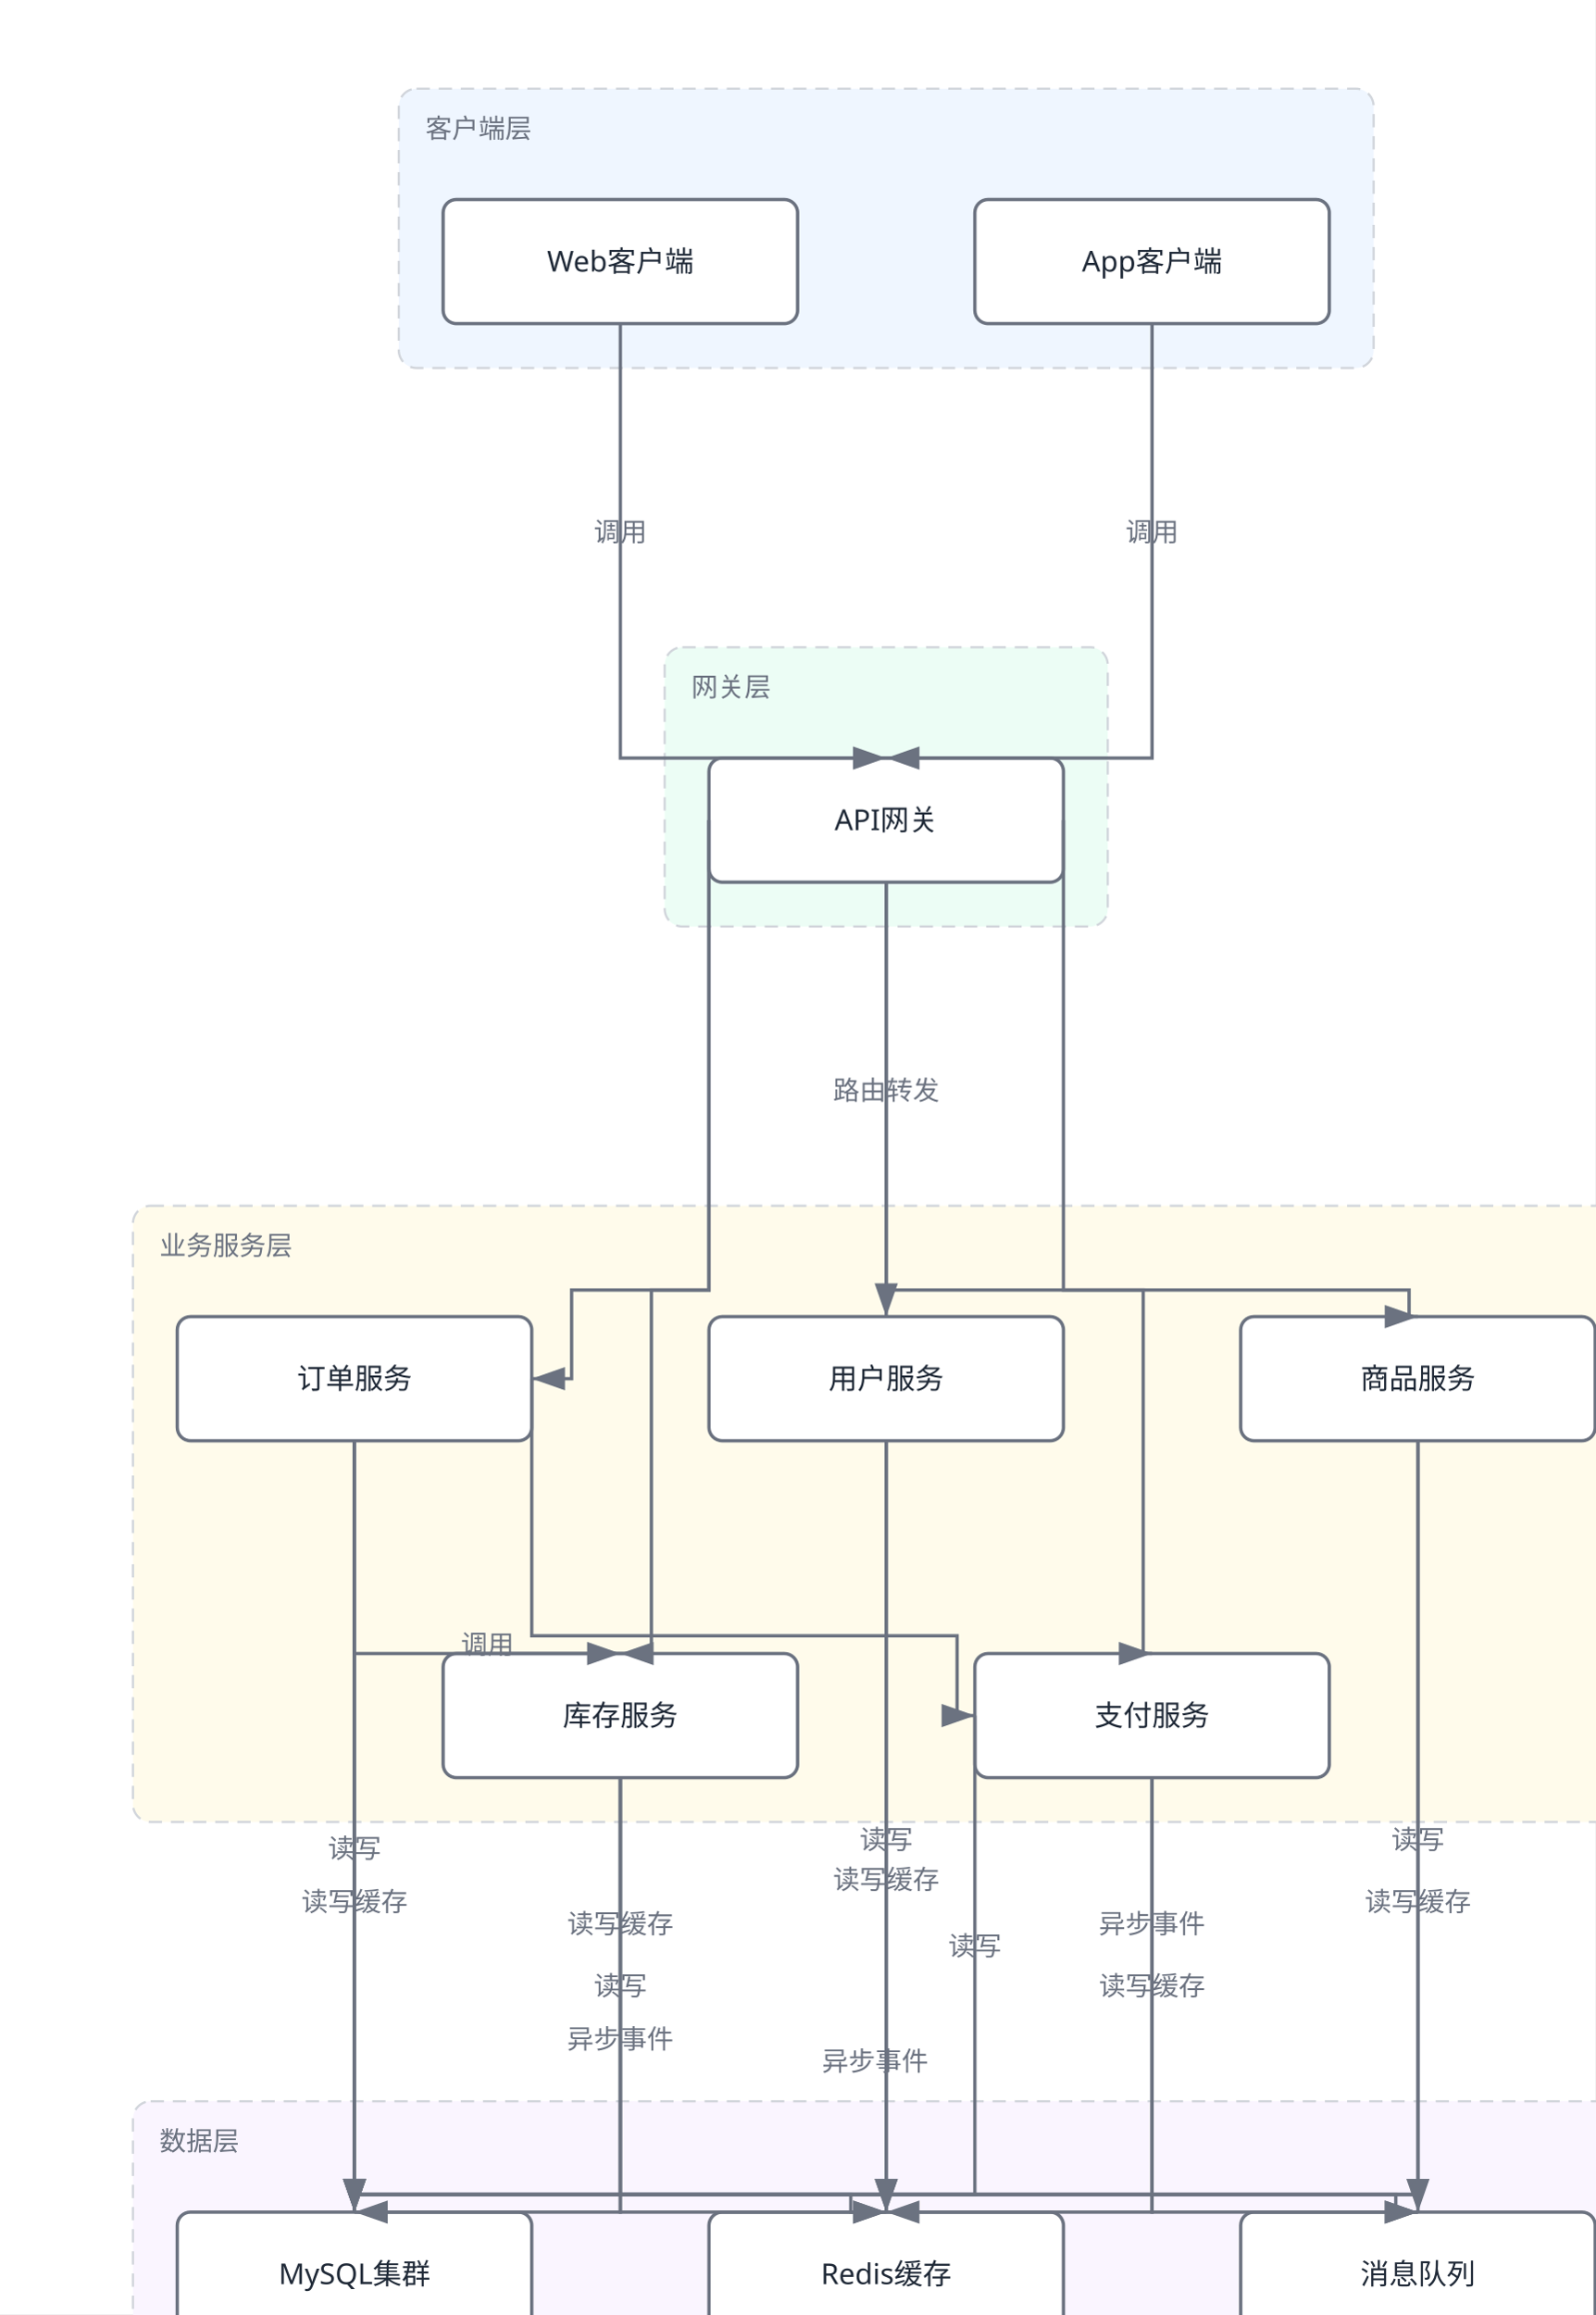
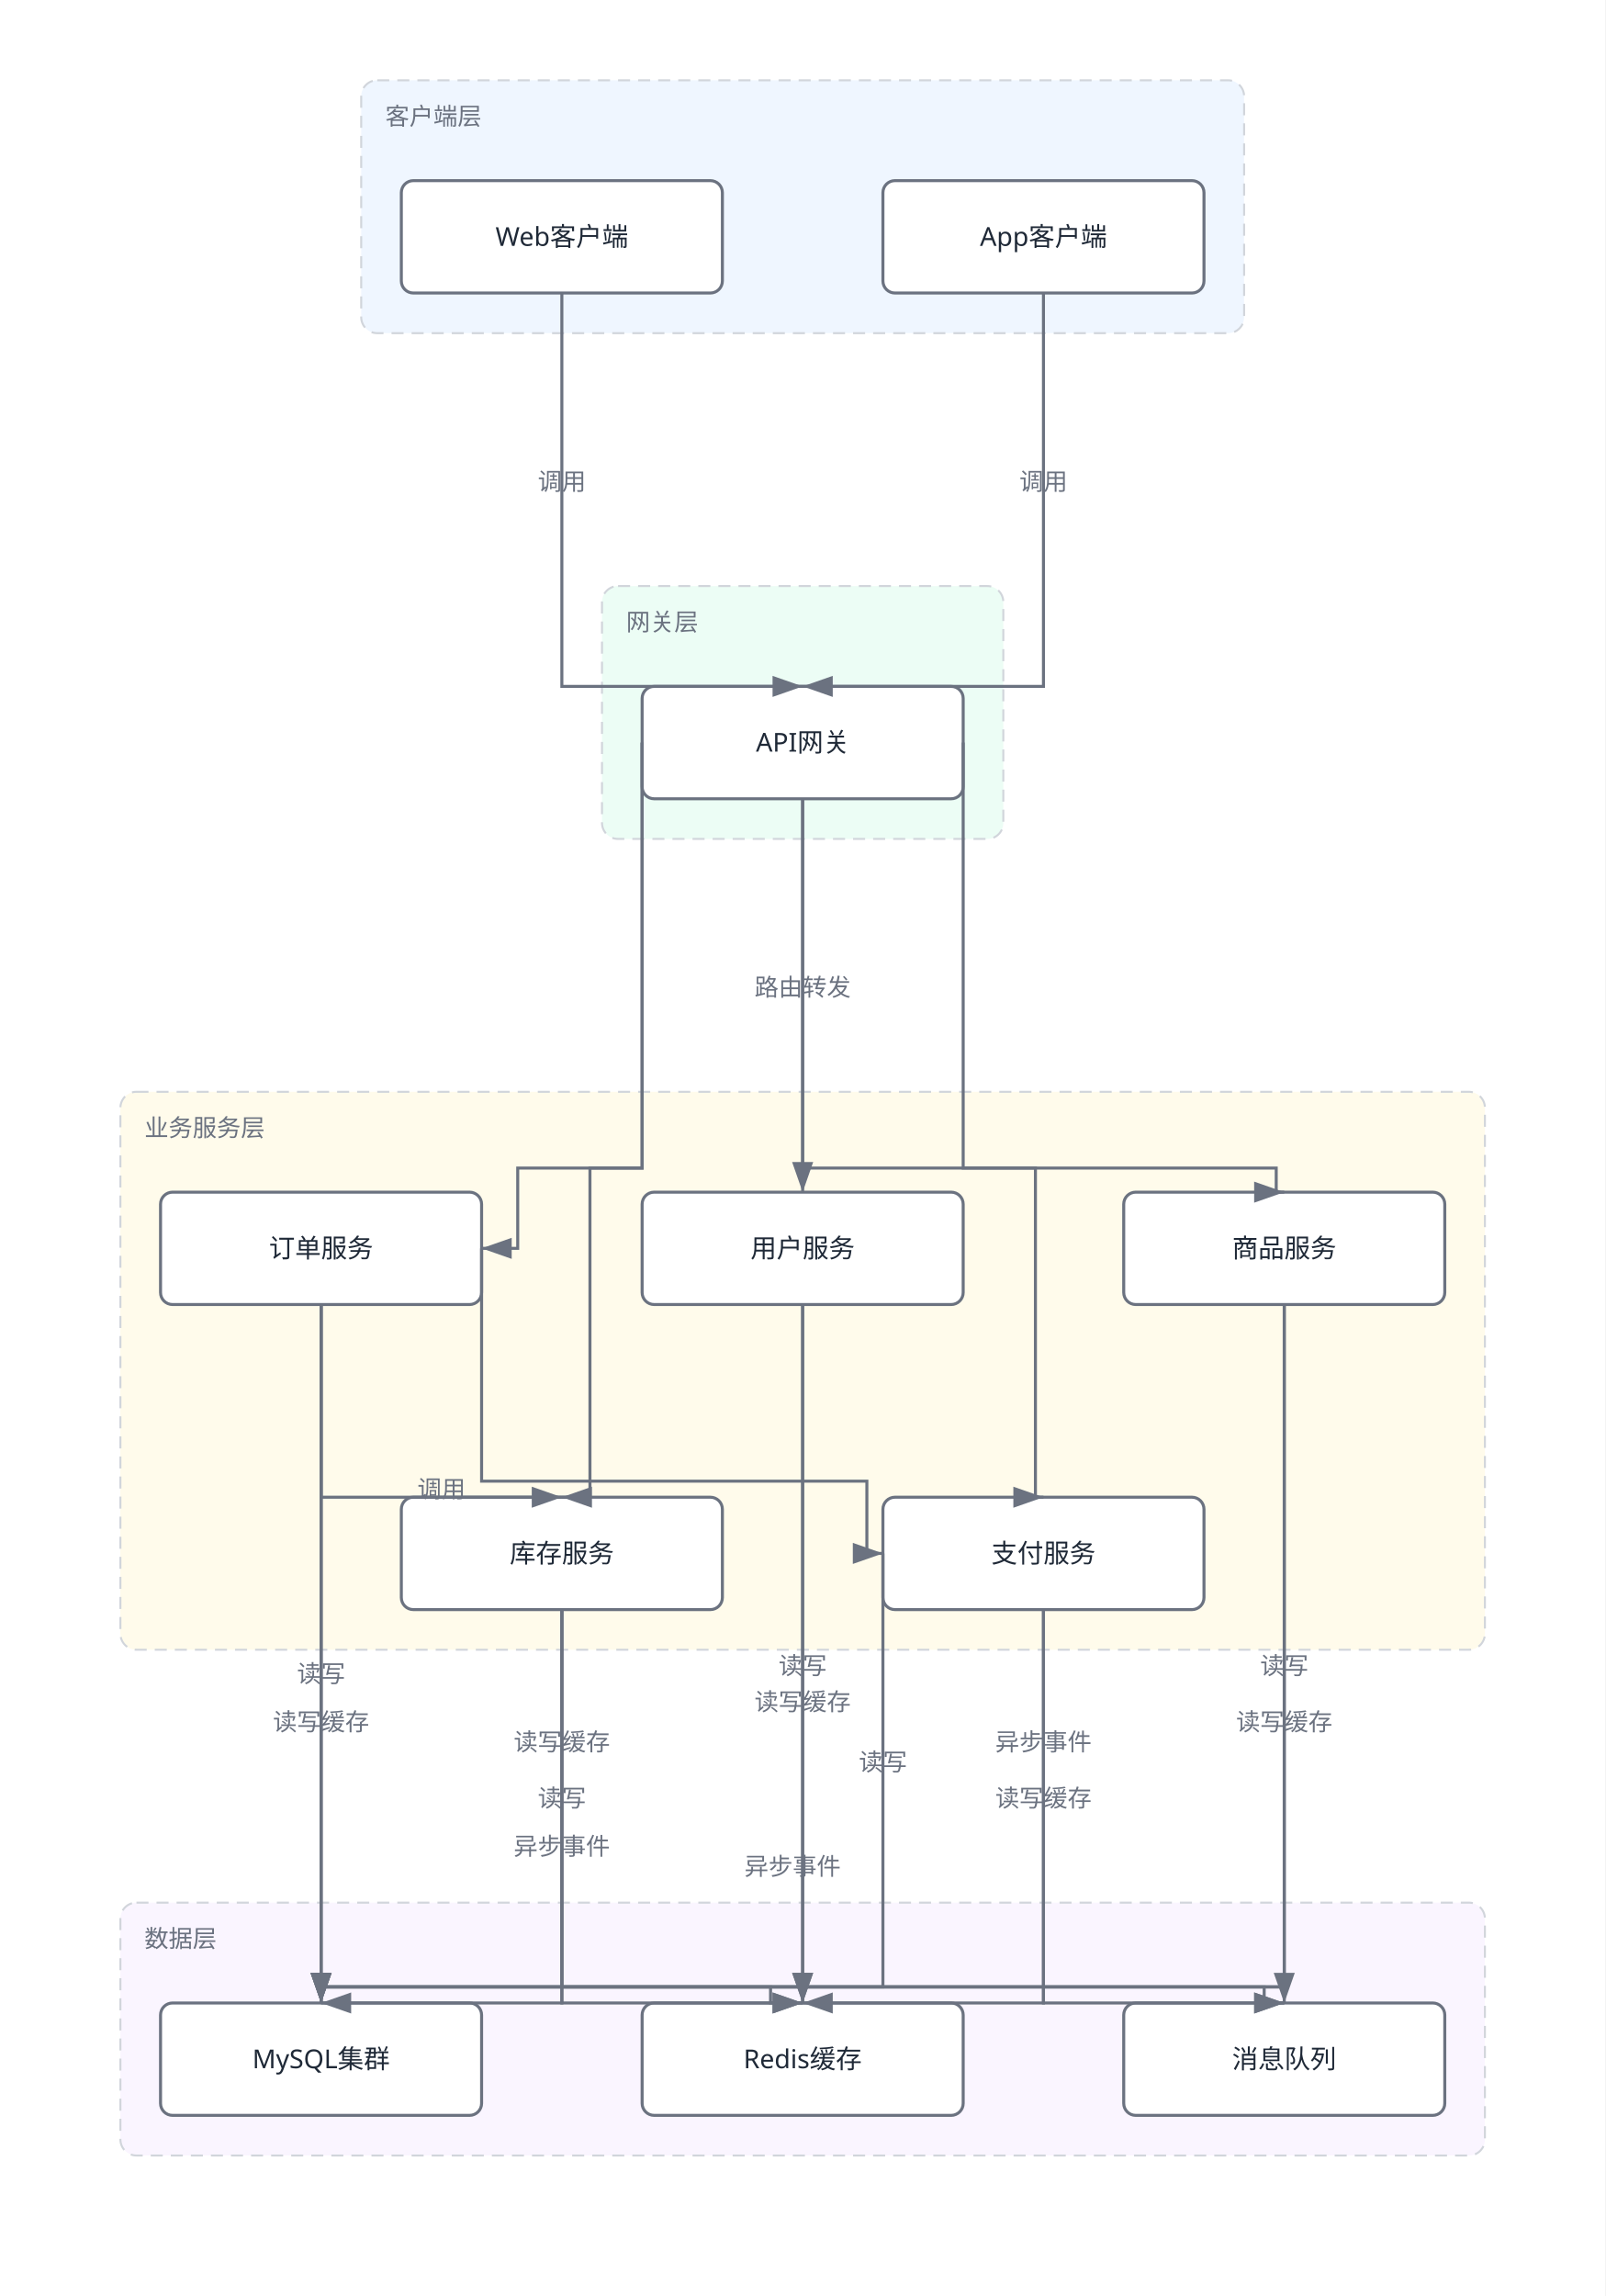
- <svg xmlns="http://www.w3.org/2000/svg" width="720" height="1044" viewBox="0 0 720 1044">
+ <svg xmlns="http://www.w3.org/2000/svg" width="800" height="1144" viewBox="0 0 800 1144">
  <defs>
    <marker id="arrowhead" markerWidth="10" markerHeight="7" refX="10" refY="3.5" orient="auto">
      <polygon points="0 0, 10 3.5, 0 7" fill="#6b7280" />
    </marker>
    <marker id="arrowhead-purple" markerWidth="10" markerHeight="7" refX="10" refY="3.5" orient="auto">
      <polygon points="0 0, 10 3.5, 0 7" fill="#7c3aed" />
    </marker>
  </defs>
  <style>.lgdl-anchors,.lgdl-edge-anchors{opacity:0;pointer-events:none;transition:opacity .12s ease}.lgdl-node:hover + .lgdl-anchors,.lgdl-class:hover + .lgdl-anchors,.lgdl-group:hover + .lgdl-anchors,.lgdl-lane:hover + .lgdl-anchors{opacity:1}.lgdl-edge:hover + .lgdl-edge-anchors,.lgdl-aggregate-edge:hover + .lgdl-edge-anchors{opacity:1}.lgdl-node.lgdl-hovered + .lgdl-anchors,.lgdl-class.lgdl-hovered + .lgdl-anchors,.lgdl-group.lgdl-hovered + .lgdl-anchors,.lgdl-lane.lgdl-hovered + .lgdl-anchors{opacity:1}.lgdl-edge.lgdl-hovered + .lgdl-edge-anchors,.lgdl-aggregate-edge.lgdl-hovered + .lgdl-edge-anchors{opacity:1}.lgdl-hovered{filter:drop-shadow(0 0 3px rgba(79,70,229,.65))}</style>
-   <rect x="0" y="0" width="720" height="1044" fill="#ffffff" />
+   <rect x="0" y="0" width="800" height="1144" fill="#ffffff" />
  <g class="lgdl-group" data-lgdl-loc="groups[0]">
    <rect x="180" y="40" width="440" height="126" rx="8" fill="#eff6ff" stroke="#d1d5db" stroke-dasharray="6 4" />
    <text x="192" y="58" font-family="'Segoe UI', 'PingFang SC', 'Microsoft YaHei', sans-serif" font-size="12" fill="#6b7280" text-anchor="start" dominant-baseline="middle">客户端层</text>
  </g>
  <g class="lgdl-anchors">
    <circle cx="620.0" cy="103.0" r="3" fill="#64748b" />
    <circle cx="619.1" cy="161.7" r="3" fill="#64748b" />
    <circle cx="509.1" cy="166.0" r="3" fill="#64748b" />
    <circle cx="463.0" cy="166.0" r="3" fill="#64748b" />
    <circle cx="436.4" cy="166.0" r="3" fill="#64748b" />
    <circle cx="416.9" cy="166.0" r="3" fill="#64748b" />
    <circle cx="400.0" cy="166.0" r="3" fill="#64748b" />
    <circle cx="383.1" cy="166.0" r="3" fill="#64748b" />
    <circle cx="363.6" cy="166.0" r="3" fill="#64748b" />
    <circle cx="337.0" cy="166.0" r="3" fill="#64748b" />
    <circle cx="290.9" cy="166.0" r="3" fill="#64748b" />
    <circle cx="180.9" cy="161.7" r="3" fill="#64748b" />
    <circle cx="180.0" cy="103.0" r="3" fill="#64748b" />
    <circle cx="180.9" cy="44.3" r="3" fill="#64748b" />
    <circle cx="290.9" cy="40.0" r="3" fill="#64748b" />
    <circle cx="337.0" cy="40.0" r="3" fill="#64748b" />
    <circle cx="363.6" cy="40.0" r="3" fill="#64748b" />
    <circle cx="383.1" cy="40.0" r="3" fill="#64748b" />
    <circle cx="400.0" cy="40.0" r="3" fill="#64748b" />
    <circle cx="416.9" cy="40.0" r="3" fill="#64748b" />
    <circle cx="436.4" cy="40.0" r="3" fill="#64748b" />
    <circle cx="463.0" cy="40.0" r="3" fill="#64748b" />
    <circle cx="509.1" cy="40.0" r="3" fill="#64748b" />
    <circle cx="619.1" cy="44.3" r="3" fill="#64748b" />
  </g>
  <g class="lgdl-group" data-lgdl-loc="groups[1]">
    <rect x="300" y="292" width="200" height="126" rx="8" fill="#ecfdf5" stroke="#d1d5db" stroke-dasharray="6 4" />
    <text x="312" y="310" font-family="'Segoe UI', 'PingFang SC', 'Microsoft YaHei', sans-serif" font-size="12" fill="#6b7280" text-anchor="start" dominant-baseline="middle">网关层</text>
  </g>
  <g class="lgdl-anchors">
    <circle cx="500.0" cy="355.0" r="3" fill="#64748b" />
    <circle cx="500.0" cy="381.8" r="3" fill="#64748b" />
    <circle cx="499.6" cy="412.5" r="3" fill="#64748b" />
    <circle cx="463.0" cy="418.0" r="3" fill="#64748b" />
    <circle cx="436.4" cy="418.0" r="3" fill="#64748b" />
    <circle cx="416.9" cy="418.0" r="3" fill="#64748b" />
    <circle cx="400.0" cy="418.0" r="3" fill="#64748b" />
    <circle cx="383.1" cy="418.0" r="3" fill="#64748b" />
    <circle cx="363.6" cy="418.0" r="3" fill="#64748b" />
    <circle cx="337.0" cy="418.0" r="3" fill="#64748b" />
    <circle cx="300.4" cy="412.5" r="3" fill="#64748b" />
    <circle cx="300.0" cy="381.8" r="3" fill="#64748b" />
    <circle cx="300.0" cy="355.0" r="3" fill="#64748b" />
    <circle cx="300.0" cy="328.2" r="3" fill="#64748b" />
    <circle cx="300.4" cy="297.5" r="3" fill="#64748b" />
    <circle cx="337.0" cy="292.0" r="3" fill="#64748b" />
    <circle cx="363.6" cy="292.0" r="3" fill="#64748b" />
    <circle cx="383.1" cy="292.0" r="3" fill="#64748b" />
    <circle cx="400.0" cy="292.0" r="3" fill="#64748b" />
    <circle cx="416.9" cy="292.0" r="3" fill="#64748b" />
    <circle cx="436.4" cy="292.0" r="3" fill="#64748b" />
    <circle cx="463.0" cy="292.0" r="3" fill="#64748b" />
    <circle cx="499.6" cy="297.5" r="3" fill="#64748b" />
    <circle cx="500.0" cy="328.2" r="3" fill="#64748b" />
  </g>
  <g class="lgdl-group" data-lgdl-loc="groups[2]">
    <rect x="60" y="544" width="680" height="278" rx="8" fill="#fffbeb" stroke="#d1d5db" stroke-dasharray="6 4" />
    <text x="72" y="562" font-family="'Segoe UI', 'PingFang SC', 'Microsoft YaHei', sans-serif" font-size="12" fill="#6b7280" text-anchor="start" dominant-baseline="middle">业务服务层</text>
  </g>
  <g class="lgdl-anchors">
    <circle cx="740.0" cy="683.0" r="3" fill="#64748b" />
    <circle cx="740.0" cy="774.1" r="3" fill="#64748b" />
    <circle cx="640.8" cy="822.0" r="3" fill="#64748b" />
    <circle cx="539.0" cy="822.0" r="3" fill="#64748b" />
    <circle cx="480.3" cy="822.0" r="3" fill="#64748b" />
    <circle cx="437.2" cy="822.0" r="3" fill="#64748b" />
    <circle cx="400.0" cy="822.0" r="3" fill="#64748b" />
    <circle cx="362.8" cy="822.0" r="3" fill="#64748b" />
    <circle cx="319.7" cy="822.0" r="3" fill="#64748b" />
    <circle cx="261.0" cy="822.0" r="3" fill="#64748b" />
    <circle cx="159.2" cy="822.0" r="3" fill="#64748b" />
    <circle cx="60.0" cy="774.1" r="3" fill="#64748b" />
    <circle cx="60.0" cy="683.0" r="3" fill="#64748b" />
    <circle cx="60.0" cy="591.9" r="3" fill="#64748b" />
    <circle cx="159.2" cy="544.0" r="3" fill="#64748b" />
    <circle cx="261.0" cy="544.0" r="3" fill="#64748b" />
    <circle cx="319.7" cy="544.0" r="3" fill="#64748b" />
    <circle cx="362.8" cy="544.0" r="3" fill="#64748b" />
    <circle cx="400.0" cy="544.0" r="3" fill="#64748b" />
    <circle cx="437.2" cy="544.0" r="3" fill="#64748b" />
    <circle cx="480.3" cy="544.0" r="3" fill="#64748b" />
    <circle cx="539.0" cy="544.0" r="3" fill="#64748b" />
    <circle cx="640.8" cy="544.0" r="3" fill="#64748b" />
    <circle cx="740.0" cy="591.9" r="3" fill="#64748b" />
  </g>
  <g class="lgdl-group" data-lgdl-loc="groups[3]">
    <rect x="60" y="948" width="680" height="126" rx="8" fill="#faf5ff" stroke="#d1d5db" stroke-dasharray="6 4" />
    <text x="72" y="966" font-family="'Segoe UI', 'PingFang SC', 'Microsoft YaHei', sans-serif" font-size="12" fill="#6b7280" text-anchor="start" dominant-baseline="middle">数据层</text>
  </g>
  <g class="lgdl-anchors">
    <circle cx="740.0" cy="1011.0" r="3" fill="#64748b" />
    <circle cx="635.1" cy="1074.0" r="3" fill="#64748b" />
    <circle cx="509.1" cy="1074.0" r="3" fill="#64748b" />
    <circle cx="463.0" cy="1074.0" r="3" fill="#64748b" />
    <circle cx="436.4" cy="1074.0" r="3" fill="#64748b" />
    <circle cx="416.9" cy="1074.0" r="3" fill="#64748b" />
    <circle cx="400.0" cy="1074.0" r="3" fill="#64748b" />
    <circle cx="383.1" cy="1074.0" r="3" fill="#64748b" />
    <circle cx="363.6" cy="1074.0" r="3" fill="#64748b" />
    <circle cx="337.0" cy="1074.0" r="3" fill="#64748b" />
    <circle cx="290.9" cy="1074.0" r="3" fill="#64748b" />
    <circle cx="164.9" cy="1074.0" r="3" fill="#64748b" />
    <circle cx="60.0" cy="1011.0" r="3" fill="#64748b" />
    <circle cx="164.9" cy="948.0" r="3" fill="#64748b" />
    <circle cx="290.9" cy="948.0" r="3" fill="#64748b" />
    <circle cx="337.0" cy="948.0" r="3" fill="#64748b" />
    <circle cx="363.6" cy="948.0" r="3" fill="#64748b" />
    <circle cx="383.1" cy="948.0" r="3" fill="#64748b" />
    <circle cx="400.0" cy="948.0" r="3" fill="#64748b" />
    <circle cx="416.9" cy="948.0" r="3" fill="#64748b" />
    <circle cx="436.4" cy="948.0" r="3" fill="#64748b" />
    <circle cx="463.0" cy="948.0" r="3" fill="#64748b" />
    <circle cx="509.1" cy="948.0" r="3" fill="#64748b" />
    <circle cx="635.1" cy="948.0" r="3" fill="#64748b" />
  </g>
  <g class="lgdl-node" data-lgdl-loc="nodes[0]">
    <rect x="200" y="90" width="160" height="56" rx="6" ry="6" fill="#ffffff" stroke="#6b7280" stroke-width="1.5" />
    <text x="280" y="118" font-family="'Segoe UI', 'PingFang SC', 'Microsoft YaHei', sans-serif" font-size="13" fill="#1f2937" text-anchor="middle" dominant-baseline="middle">Web客户端</text>
  </g>
  <g class="lgdl-anchors">
    <circle cx="360.0" cy="118.0" r="3" fill="#6b7280" />
    <circle cx="360.0" cy="139.4" r="3" fill="#6b7280" />
    <circle cx="328.5" cy="146.0" r="3" fill="#6b7280" />
    <circle cx="308.0" cy="146.0" r="3" fill="#6b7280" />
    <circle cx="296.2" cy="146.0" r="3" fill="#6b7280" />
    <circle cx="287.5" cy="146.0" r="3" fill="#6b7280" />
    <circle cx="280.0" cy="146.0" r="3" fill="#6b7280" />
    <circle cx="272.5" cy="146.0" r="3" fill="#6b7280" />
    <circle cx="263.8" cy="146.0" r="3" fill="#6b7280" />
    <circle cx="252.0" cy="146.0" r="3" fill="#6b7280" />
    <circle cx="231.5" cy="146.0" r="3" fill="#6b7280" />
    <circle cx="200.0" cy="139.4" r="3" fill="#6b7280" />
    <circle cx="200.0" cy="118.0" r="3" fill="#6b7280" />
    <circle cx="200.0" cy="96.6" r="3" fill="#6b7280" />
    <circle cx="231.5" cy="90.0" r="3" fill="#6b7280" />
    <circle cx="252.0" cy="90.0" r="3" fill="#6b7280" />
    <circle cx="263.8" cy="90.0" r="3" fill="#6b7280" />
    <circle cx="272.5" cy="90.0" r="3" fill="#6b7280" />
    <circle cx="280.0" cy="90.0" r="3" fill="#6b7280" />
    <circle cx="287.5" cy="90.0" r="3" fill="#6b7280" />
    <circle cx="296.2" cy="90.0" r="3" fill="#6b7280" />
    <circle cx="308.0" cy="90.0" r="3" fill="#6b7280" />
    <circle cx="328.5" cy="90.0" r="3" fill="#6b7280" />
    <circle cx="360.0" cy="96.6" r="3" fill="#6b7280" />
  </g>
  <g class="lgdl-node" data-lgdl-loc="nodes[1]">
    <rect x="440" y="90" width="160" height="56" rx="6" ry="6" fill="#ffffff" stroke="#6b7280" stroke-width="1.5" />
    <text x="520" y="118" font-family="'Segoe UI', 'PingFang SC', 'Microsoft YaHei', sans-serif" font-size="13" fill="#1f2937" text-anchor="middle" dominant-baseline="middle">App客户端</text>
  </g>
  <g class="lgdl-anchors">
    <circle cx="600.0" cy="118.0" r="3" fill="#6b7280" />
    <circle cx="600.0" cy="139.4" r="3" fill="#6b7280" />
    <circle cx="568.5" cy="146.0" r="3" fill="#6b7280" />
    <circle cx="548.0" cy="146.0" r="3" fill="#6b7280" />
    <circle cx="536.2" cy="146.0" r="3" fill="#6b7280" />
    <circle cx="527.5" cy="146.0" r="3" fill="#6b7280" />
    <circle cx="520.0" cy="146.0" r="3" fill="#6b7280" />
    <circle cx="512.5" cy="146.0" r="3" fill="#6b7280" />
    <circle cx="503.8" cy="146.0" r="3" fill="#6b7280" />
    <circle cx="492.0" cy="146.0" r="3" fill="#6b7280" />
    <circle cx="471.5" cy="146.0" r="3" fill="#6b7280" />
    <circle cx="440.0" cy="139.4" r="3" fill="#6b7280" />
    <circle cx="440.0" cy="118.0" r="3" fill="#6b7280" />
    <circle cx="440.0" cy="96.6" r="3" fill="#6b7280" />
    <circle cx="471.5" cy="90.0" r="3" fill="#6b7280" />
    <circle cx="492.0" cy="90.0" r="3" fill="#6b7280" />
    <circle cx="503.8" cy="90.0" r="3" fill="#6b7280" />
    <circle cx="512.5" cy="90.0" r="3" fill="#6b7280" />
    <circle cx="520.0" cy="90.0" r="3" fill="#6b7280" />
    <circle cx="527.5" cy="90.0" r="3" fill="#6b7280" />
    <circle cx="536.2" cy="90.0" r="3" fill="#6b7280" />
    <circle cx="548.0" cy="90.0" r="3" fill="#6b7280" />
    <circle cx="568.5" cy="90.0" r="3" fill="#6b7280" />
    <circle cx="600.0" cy="96.6" r="3" fill="#6b7280" />
  </g>
  <g class="lgdl-node" data-lgdl-loc="nodes[2]">
    <rect x="320" y="342" width="160" height="56" rx="6" ry="6" fill="#ffffff" stroke="#6b7280" stroke-width="1.5" />
    <text x="400" y="370" font-family="'Segoe UI', 'PingFang SC', 'Microsoft YaHei', sans-serif" font-size="13" fill="#1f2937" text-anchor="middle" dominant-baseline="middle">API网关</text>
  </g>
  <g class="lgdl-anchors">
    <circle cx="480.0" cy="370.0" r="3" fill="#6b7280" />
    <circle cx="480.0" cy="391.4" r="3" fill="#6b7280" />
    <circle cx="448.5" cy="398.0" r="3" fill="#6b7280" />
    <circle cx="428.0" cy="398.0" r="3" fill="#6b7280" />
    <circle cx="416.2" cy="398.0" r="3" fill="#6b7280" />
    <circle cx="407.5" cy="398.0" r="3" fill="#6b7280" />
    <circle cx="400.0" cy="398.0" r="3" fill="#6b7280" />
    <circle cx="392.5" cy="398.0" r="3" fill="#6b7280" />
    <circle cx="383.8" cy="398.0" r="3" fill="#6b7280" />
    <circle cx="372.0" cy="398.0" r="3" fill="#6b7280" />
    <circle cx="351.5" cy="398.0" r="3" fill="#6b7280" />
    <circle cx="320.0" cy="391.4" r="3" fill="#6b7280" />
    <circle cx="320.0" cy="370.0" r="3" fill="#6b7280" />
    <circle cx="320.0" cy="348.6" r="3" fill="#6b7280" />
    <circle cx="351.5" cy="342.0" r="3" fill="#6b7280" />
    <circle cx="372.0" cy="342.0" r="3" fill="#6b7280" />
    <circle cx="383.8" cy="342.0" r="3" fill="#6b7280" />
    <circle cx="392.5" cy="342.0" r="3" fill="#6b7280" />
    <circle cx="400.0" cy="342.0" r="3" fill="#6b7280" />
    <circle cx="407.5" cy="342.0" r="3" fill="#6b7280" />
    <circle cx="416.2" cy="342.0" r="3" fill="#6b7280" />
    <circle cx="428.0" cy="342.0" r="3" fill="#6b7280" />
    <circle cx="448.5" cy="342.0" r="3" fill="#6b7280" />
    <circle cx="480.0" cy="348.6" r="3" fill="#6b7280" />
  </g>
  <g class="lgdl-node" data-lgdl-loc="nodes[3]">
    <rect x="320" y="594" width="160" height="56" rx="6" ry="6" fill="#ffffff" stroke="#6b7280" stroke-width="1.5" />
    <text x="400" y="622" font-family="'Segoe UI', 'PingFang SC', 'Microsoft YaHei', sans-serif" font-size="13" fill="#1f2937" text-anchor="middle" dominant-baseline="middle">用户服务</text>
  </g>
  <g class="lgdl-anchors">
    <circle cx="480.0" cy="622.0" r="3" fill="#6b7280" />
    <circle cx="480.0" cy="643.4" r="3" fill="#6b7280" />
    <circle cx="448.5" cy="650.0" r="3" fill="#6b7280" />
    <circle cx="428.0" cy="650.0" r="3" fill="#6b7280" />
    <circle cx="416.2" cy="650.0" r="3" fill="#6b7280" />
    <circle cx="407.5" cy="650.0" r="3" fill="#6b7280" />
    <circle cx="400.0" cy="650.0" r="3" fill="#6b7280" />
    <circle cx="392.5" cy="650.0" r="3" fill="#6b7280" />
    <circle cx="383.8" cy="650.0" r="3" fill="#6b7280" />
    <circle cx="372.0" cy="650.0" r="3" fill="#6b7280" />
    <circle cx="351.5" cy="650.0" r="3" fill="#6b7280" />
    <circle cx="320.0" cy="643.4" r="3" fill="#6b7280" />
    <circle cx="320.0" cy="622.0" r="3" fill="#6b7280" />
    <circle cx="320.0" cy="600.6" r="3" fill="#6b7280" />
    <circle cx="351.5" cy="594.0" r="3" fill="#6b7280" />
    <circle cx="372.0" cy="594.0" r="3" fill="#6b7280" />
    <circle cx="383.8" cy="594.0" r="3" fill="#6b7280" />
    <circle cx="392.5" cy="594.0" r="3" fill="#6b7280" />
    <circle cx="400.0" cy="594.0" r="3" fill="#6b7280" />
    <circle cx="407.5" cy="594.0" r="3" fill="#6b7280" />
    <circle cx="416.2" cy="594.0" r="3" fill="#6b7280" />
    <circle cx="428.0" cy="594.0" r="3" fill="#6b7280" />
    <circle cx="448.5" cy="594.0" r="3" fill="#6b7280" />
    <circle cx="480.0" cy="600.6" r="3" fill="#6b7280" />
  </g>
  <g class="lgdl-node" data-lgdl-loc="nodes[4]">
    <rect x="560" y="594" width="160" height="56" rx="6" ry="6" fill="#ffffff" stroke="#6b7280" stroke-width="1.5" />
    <text x="640" y="622" font-family="'Segoe UI', 'PingFang SC', 'Microsoft YaHei', sans-serif" font-size="13" fill="#1f2937" text-anchor="middle" dominant-baseline="middle">商品服务</text>
  </g>
  <g class="lgdl-anchors">
    <circle cx="720.0" cy="622.0" r="3" fill="#6b7280" />
    <circle cx="720.0" cy="643.4" r="3" fill="#6b7280" />
    <circle cx="688.5" cy="650.0" r="3" fill="#6b7280" />
    <circle cx="668.0" cy="650.0" r="3" fill="#6b7280" />
    <circle cx="656.2" cy="650.0" r="3" fill="#6b7280" />
    <circle cx="647.5" cy="650.0" r="3" fill="#6b7280" />
    <circle cx="640.0" cy="650.0" r="3" fill="#6b7280" />
    <circle cx="632.5" cy="650.0" r="3" fill="#6b7280" />
    <circle cx="623.8" cy="650.0" r="3" fill="#6b7280" />
    <circle cx="612.0" cy="650.0" r="3" fill="#6b7280" />
    <circle cx="591.5" cy="650.0" r="3" fill="#6b7280" />
    <circle cx="560.0" cy="643.4" r="3" fill="#6b7280" />
    <circle cx="560.0" cy="622.0" r="3" fill="#6b7280" />
    <circle cx="560.0" cy="600.6" r="3" fill="#6b7280" />
    <circle cx="591.5" cy="594.0" r="3" fill="#6b7280" />
    <circle cx="612.0" cy="594.0" r="3" fill="#6b7280" />
    <circle cx="623.8" cy="594.0" r="3" fill="#6b7280" />
    <circle cx="632.5" cy="594.0" r="3" fill="#6b7280" />
    <circle cx="640.0" cy="594.0" r="3" fill="#6b7280" />
    <circle cx="647.5" cy="594.0" r="3" fill="#6b7280" />
    <circle cx="656.2" cy="594.0" r="3" fill="#6b7280" />
    <circle cx="668.0" cy="594.0" r="3" fill="#6b7280" />
    <circle cx="688.5" cy="594.0" r="3" fill="#6b7280" />
    <circle cx="720.0" cy="600.6" r="3" fill="#6b7280" />
  </g>
  <g class="lgdl-node" data-lgdl-loc="nodes[5]">
    <rect x="80" y="594" width="160" height="56" rx="6" ry="6" fill="#ffffff" stroke="#6b7280" stroke-width="1.5" />
    <text x="160" y="622" font-family="'Segoe UI', 'PingFang SC', 'Microsoft YaHei', sans-serif" font-size="13" fill="#1f2937" text-anchor="middle" dominant-baseline="middle">订单服务</text>
  </g>
  <g class="lgdl-anchors">
    <circle cx="240.0" cy="622.0" r="3" fill="#6b7280" />
    <circle cx="240.0" cy="643.4" r="3" fill="#6b7280" />
    <circle cx="208.5" cy="650.0" r="3" fill="#6b7280" />
    <circle cx="188.0" cy="650.0" r="3" fill="#6b7280" />
    <circle cx="176.2" cy="650.0" r="3" fill="#6b7280" />
    <circle cx="167.5" cy="650.0" r="3" fill="#6b7280" />
    <circle cx="160.0" cy="650.0" r="3" fill="#6b7280" />
    <circle cx="152.5" cy="650.0" r="3" fill="#6b7280" />
    <circle cx="143.8" cy="650.0" r="3" fill="#6b7280" />
    <circle cx="132.0" cy="650.0" r="3" fill="#6b7280" />
    <circle cx="111.5" cy="650.0" r="3" fill="#6b7280" />
    <circle cx="80.0" cy="643.4" r="3" fill="#6b7280" />
    <circle cx="80.0" cy="622.0" r="3" fill="#6b7280" />
    <circle cx="80.0" cy="600.6" r="3" fill="#6b7280" />
    <circle cx="111.5" cy="594.0" r="3" fill="#6b7280" />
    <circle cx="132.0" cy="594.0" r="3" fill="#6b7280" />
    <circle cx="143.8" cy="594.0" r="3" fill="#6b7280" />
    <circle cx="152.5" cy="594.0" r="3" fill="#6b7280" />
    <circle cx="160.0" cy="594.0" r="3" fill="#6b7280" />
    <circle cx="167.5" cy="594.0" r="3" fill="#6b7280" />
    <circle cx="176.2" cy="594.0" r="3" fill="#6b7280" />
    <circle cx="188.0" cy="594.0" r="3" fill="#6b7280" />
    <circle cx="208.5" cy="594.0" r="3" fill="#6b7280" />
    <circle cx="240.0" cy="600.6" r="3" fill="#6b7280" />
  </g>
  <g class="lgdl-node" data-lgdl-loc="nodes[6]">
    <rect x="200" y="746" width="160" height="56" rx="6" ry="6" fill="#ffffff" stroke="#6b7280" stroke-width="1.5" />
    <text x="280" y="774" font-family="'Segoe UI', 'PingFang SC', 'Microsoft YaHei', sans-serif" font-size="13" fill="#1f2937" text-anchor="middle" dominant-baseline="middle">库存服务</text>
  </g>
  <g class="lgdl-anchors">
    <circle cx="360.0" cy="774.0" r="3" fill="#6b7280" />
    <circle cx="360.0" cy="795.4" r="3" fill="#6b7280" />
    <circle cx="328.5" cy="802.0" r="3" fill="#6b7280" />
    <circle cx="308.0" cy="802.0" r="3" fill="#6b7280" />
    <circle cx="296.2" cy="802.0" r="3" fill="#6b7280" />
    <circle cx="287.5" cy="802.0" r="3" fill="#6b7280" />
    <circle cx="280.0" cy="802.0" r="3" fill="#6b7280" />
    <circle cx="272.5" cy="802.0" r="3" fill="#6b7280" />
    <circle cx="263.8" cy="802.0" r="3" fill="#6b7280" />
    <circle cx="252.0" cy="802.0" r="3" fill="#6b7280" />
    <circle cx="231.5" cy="802.0" r="3" fill="#6b7280" />
    <circle cx="200.0" cy="795.4" r="3" fill="#6b7280" />
    <circle cx="200.0" cy="774.0" r="3" fill="#6b7280" />
    <circle cx="200.0" cy="752.6" r="3" fill="#6b7280" />
    <circle cx="231.5" cy="746.0" r="3" fill="#6b7280" />
    <circle cx="252.0" cy="746.0" r="3" fill="#6b7280" />
    <circle cx="263.8" cy="746.0" r="3" fill="#6b7280" />
    <circle cx="272.5" cy="746.0" r="3" fill="#6b7280" />
    <circle cx="280.0" cy="746.0" r="3" fill="#6b7280" />
    <circle cx="287.5" cy="746.0" r="3" fill="#6b7280" />
    <circle cx="296.2" cy="746.0" r="3" fill="#6b7280" />
    <circle cx="308.0" cy="746.0" r="3" fill="#6b7280" />
    <circle cx="328.5" cy="746.0" r="3" fill="#6b7280" />
    <circle cx="360.0" cy="752.6" r="3" fill="#6b7280" />
  </g>
  <g class="lgdl-node" data-lgdl-loc="nodes[7]">
    <rect x="440" y="746" width="160" height="56" rx="6" ry="6" fill="#ffffff" stroke="#6b7280" stroke-width="1.5" />
    <text x="520" y="774" font-family="'Segoe UI', 'PingFang SC', 'Microsoft YaHei', sans-serif" font-size="13" fill="#1f2937" text-anchor="middle" dominant-baseline="middle">支付服务</text>
  </g>
  <g class="lgdl-anchors">
    <circle cx="600.0" cy="774.0" r="3" fill="#6b7280" />
    <circle cx="600.0" cy="795.4" r="3" fill="#6b7280" />
    <circle cx="568.5" cy="802.0" r="3" fill="#6b7280" />
    <circle cx="548.0" cy="802.0" r="3" fill="#6b7280" />
    <circle cx="536.2" cy="802.0" r="3" fill="#6b7280" />
    <circle cx="527.5" cy="802.0" r="3" fill="#6b7280" />
    <circle cx="520.0" cy="802.0" r="3" fill="#6b7280" />
    <circle cx="512.5" cy="802.0" r="3" fill="#6b7280" />
    <circle cx="503.8" cy="802.0" r="3" fill="#6b7280" />
    <circle cx="492.0" cy="802.0" r="3" fill="#6b7280" />
    <circle cx="471.5" cy="802.0" r="3" fill="#6b7280" />
    <circle cx="440.0" cy="795.4" r="3" fill="#6b7280" />
    <circle cx="440.0" cy="774.0" r="3" fill="#6b7280" />
    <circle cx="440.0" cy="752.6" r="3" fill="#6b7280" />
    <circle cx="471.5" cy="746.0" r="3" fill="#6b7280" />
    <circle cx="492.0" cy="746.0" r="3" fill="#6b7280" />
    <circle cx="503.8" cy="746.0" r="3" fill="#6b7280" />
    <circle cx="512.5" cy="746.0" r="3" fill="#6b7280" />
    <circle cx="520.0" cy="746.0" r="3" fill="#6b7280" />
    <circle cx="527.5" cy="746.0" r="3" fill="#6b7280" />
    <circle cx="536.2" cy="746.0" r="3" fill="#6b7280" />
    <circle cx="548.0" cy="746.0" r="3" fill="#6b7280" />
    <circle cx="568.5" cy="746.0" r="3" fill="#6b7280" />
    <circle cx="600.0" cy="752.6" r="3" fill="#6b7280" />
  </g>
  <g class="lgdl-node" data-lgdl-loc="nodes[8]">
    <rect x="80" y="998" width="160" height="56" rx="6" ry="6" fill="#ffffff" stroke="#6b7280" stroke-width="1.5" />
    <text x="160" y="1026" font-family="'Segoe UI', 'PingFang SC', 'Microsoft YaHei', sans-serif" font-size="13" fill="#1f2937" text-anchor="middle" dominant-baseline="middle">MySQL集群</text>
  </g>
  <g class="lgdl-anchors">
    <circle cx="240.0" cy="1026.0" r="3" fill="#6b7280" />
    <circle cx="240.0" cy="1047.4" r="3" fill="#6b7280" />
    <circle cx="208.5" cy="1054.0" r="3" fill="#6b7280" />
    <circle cx="188.0" cy="1054.0" r="3" fill="#6b7280" />
    <circle cx="176.2" cy="1054.0" r="3" fill="#6b7280" />
    <circle cx="167.5" cy="1054.0" r="3" fill="#6b7280" />
    <circle cx="160.0" cy="1054.0" r="3" fill="#6b7280" />
    <circle cx="152.5" cy="1054.0" r="3" fill="#6b7280" />
    <circle cx="143.8" cy="1054.0" r="3" fill="#6b7280" />
    <circle cx="132.0" cy="1054.0" r="3" fill="#6b7280" />
    <circle cx="111.5" cy="1054.0" r="3" fill="#6b7280" />
    <circle cx="80.0" cy="1047.4" r="3" fill="#6b7280" />
    <circle cx="80.0" cy="1026.0" r="3" fill="#6b7280" />
    <circle cx="80.0" cy="1004.6" r="3" fill="#6b7280" />
    <circle cx="111.5" cy="998.0" r="3" fill="#6b7280" />
    <circle cx="132.0" cy="998.0" r="3" fill="#6b7280" />
    <circle cx="143.8" cy="998.0" r="3" fill="#6b7280" />
    <circle cx="152.5" cy="998.0" r="3" fill="#6b7280" />
    <circle cx="160.0" cy="998.0" r="3" fill="#6b7280" />
    <circle cx="167.5" cy="998.0" r="3" fill="#6b7280" />
    <circle cx="176.2" cy="998.0" r="3" fill="#6b7280" />
    <circle cx="188.0" cy="998.0" r="3" fill="#6b7280" />
    <circle cx="208.5" cy="998.0" r="3" fill="#6b7280" />
    <circle cx="240.0" cy="1004.6" r="3" fill="#6b7280" />
  </g>
  <g class="lgdl-node" data-lgdl-loc="nodes[9]">
    <rect x="320" y="998" width="160" height="56" rx="6" ry="6" fill="#ffffff" stroke="#6b7280" stroke-width="1.5" />
    <text x="400" y="1026" font-family="'Segoe UI', 'PingFang SC', 'Microsoft YaHei', sans-serif" font-size="13" fill="#1f2937" text-anchor="middle" dominant-baseline="middle">Redis缓存</text>
  </g>
  <g class="lgdl-anchors">
    <circle cx="480.0" cy="1026.0" r="3" fill="#6b7280" />
    <circle cx="480.0" cy="1047.4" r="3" fill="#6b7280" />
    <circle cx="448.5" cy="1054.0" r="3" fill="#6b7280" />
    <circle cx="428.0" cy="1054.0" r="3" fill="#6b7280" />
    <circle cx="416.2" cy="1054.0" r="3" fill="#6b7280" />
    <circle cx="407.5" cy="1054.0" r="3" fill="#6b7280" />
    <circle cx="400.0" cy="1054.0" r="3" fill="#6b7280" />
    <circle cx="392.5" cy="1054.0" r="3" fill="#6b7280" />
    <circle cx="383.8" cy="1054.0" r="3" fill="#6b7280" />
    <circle cx="372.0" cy="1054.0" r="3" fill="#6b7280" />
    <circle cx="351.5" cy="1054.0" r="3" fill="#6b7280" />
    <circle cx="320.0" cy="1047.4" r="3" fill="#6b7280" />
    <circle cx="320.0" cy="1026.0" r="3" fill="#6b7280" />
    <circle cx="320.0" cy="1004.6" r="3" fill="#6b7280" />
    <circle cx="351.5" cy="998.0" r="3" fill="#6b7280" />
    <circle cx="372.0" cy="998.0" r="3" fill="#6b7280" />
    <circle cx="383.8" cy="998.0" r="3" fill="#6b7280" />
    <circle cx="392.5" cy="998.0" r="3" fill="#6b7280" />
    <circle cx="400.0" cy="998.0" r="3" fill="#6b7280" />
    <circle cx="407.5" cy="998.0" r="3" fill="#6b7280" />
    <circle cx="416.2" cy="998.0" r="3" fill="#6b7280" />
    <circle cx="428.0" cy="998.0" r="3" fill="#6b7280" />
    <circle cx="448.5" cy="998.0" r="3" fill="#6b7280" />
    <circle cx="480.0" cy="1004.6" r="3" fill="#6b7280" />
  </g>
  <g class="lgdl-node" data-lgdl-loc="nodes[10]">
    <rect x="560" y="998" width="160" height="56" rx="6" ry="6" fill="#ffffff" stroke="#6b7280" stroke-width="1.5" />
    <text x="640" y="1026" font-family="'Segoe UI', 'PingFang SC', 'Microsoft YaHei', sans-serif" font-size="13" fill="#1f2937" text-anchor="middle" dominant-baseline="middle">消息队列</text>
  </g>
  <g class="lgdl-anchors">
    <circle cx="720.0" cy="1026.0" r="3" fill="#6b7280" />
    <circle cx="720.0" cy="1047.4" r="3" fill="#6b7280" />
    <circle cx="688.5" cy="1054.0" r="3" fill="#6b7280" />
    <circle cx="668.0" cy="1054.0" r="3" fill="#6b7280" />
    <circle cx="656.2" cy="1054.0" r="3" fill="#6b7280" />
    <circle cx="647.5" cy="1054.0" r="3" fill="#6b7280" />
    <circle cx="640.0" cy="1054.0" r="3" fill="#6b7280" />
    <circle cx="632.5" cy="1054.0" r="3" fill="#6b7280" />
    <circle cx="623.8" cy="1054.0" r="3" fill="#6b7280" />
    <circle cx="612.0" cy="1054.0" r="3" fill="#6b7280" />
    <circle cx="591.5" cy="1054.0" r="3" fill="#6b7280" />
    <circle cx="560.0" cy="1047.4" r="3" fill="#6b7280" />
    <circle cx="560.0" cy="1026.0" r="3" fill="#6b7280" />
    <circle cx="560.0" cy="1004.6" r="3" fill="#6b7280" />
    <circle cx="591.5" cy="998.0" r="3" fill="#6b7280" />
    <circle cx="612.0" cy="998.0" r="3" fill="#6b7280" />
    <circle cx="623.8" cy="998.0" r="3" fill="#6b7280" />
    <circle cx="632.5" cy="998.0" r="3" fill="#6b7280" />
    <circle cx="640.0" cy="998.0" r="3" fill="#6b7280" />
    <circle cx="647.5" cy="998.0" r="3" fill="#6b7280" />
    <circle cx="656.2" cy="998.0" r="3" fill="#6b7280" />
    <circle cx="668.0" cy="998.0" r="3" fill="#6b7280" />
    <circle cx="688.5" cy="998.0" r="3" fill="#6b7280" />
    <circle cx="720.0" cy="1004.6" r="3" fill="#6b7280" />
  </g>
  <g class="lgdl-edge" data-lgdl-loc="edges[0]">
    <path d="M 280,146 L 280,342 L 400,342" fill="none" stroke="#6b7280" stroke-width="1.5" marker-end="url(#arrowhead)" />
    <text x="280" y="240" font-family="'Segoe UI', 'PingFang SC', 'Microsoft YaHei', sans-serif" font-size="12" fill="#6b7280" text-anchor="middle" dominant-baseline="middle">调用</text>
  </g>
  <g class="lgdl-edge-anchors">
    <circle cx="280.0" cy="146.0" r="3.5" fill="#6b7280" />
    <circle cx="400.0" cy="342.0" r="3.5" fill="#6b7280" />
  </g>
  <g class="lgdl-edge" data-lgdl-loc="edges[1]">
    <path d="M 520,146 L 520,342 L 400,342" fill="none" stroke="#6b7280" stroke-width="1.5" marker-end="url(#arrowhead)" />
    <text x="520" y="240" font-family="'Segoe UI', 'PingFang SC', 'Microsoft YaHei', sans-serif" font-size="12" fill="#6b7280" text-anchor="middle" dominant-baseline="middle">调用</text>
  </g>
  <g class="lgdl-edge-anchors">
    <circle cx="520.0" cy="146.0" r="3.5" fill="#6b7280" />
    <circle cx="400.0" cy="342.0" r="3.5" fill="#6b7280" />
  </g>
  <g class="lgdl-edge" data-lgdl-loc="edges[2]">
    <path d="M 400,398 L 400,594" fill="none" stroke="#6b7280" stroke-width="1.5" marker-end="url(#arrowhead)" />
    <text x="400" y="492" font-family="'Segoe UI', 'PingFang SC', 'Microsoft YaHei', sans-serif" font-size="12" fill="#6b7280" text-anchor="middle" dominant-baseline="middle">路由转发</text>
  </g>
  <g class="lgdl-edge-anchors">
    <circle cx="400.0" cy="398.0" r="3.5" fill="#6b7280" />
    <circle cx="400.0" cy="594.0" r="3.5" fill="#6b7280" />
  </g>
  <g class="lgdl-edge" data-lgdl-loc="edges[3]">
    <path d="M 400,398 L 400,582 L 636,582 L 636,594 L 640,594" fill="none" stroke="#6b7280" stroke-width="1.5" marker-end="url(#arrowhead)" />
  </g>
  <g class="lgdl-edge-anchors">
    <circle cx="400.0" cy="398.0" r="3.5" fill="#6b7280" />
    <circle cx="640.0" cy="594.0" r="3.5" fill="#6b7280" />
  </g>
  <g class="lgdl-edge" data-lgdl-loc="edges[4]">
    <path d="M 320,370 L 320,582 L 258,582 L 258,622 L 240,622" fill="none" stroke="#6b7280" stroke-width="1.5" marker-end="url(#arrowhead)" />
  </g>
  <g class="lgdl-edge-anchors">
    <circle cx="320.0" cy="370.0" r="3.5" fill="#6b7280" />
    <circle cx="240.0" cy="622.0" r="3.5" fill="#6b7280" />
  </g>
  <g class="lgdl-edge" data-lgdl-loc="edges[5]">
    <path d="M 320,370 L 320,582 L 294,582 L 294,746 L 280,746" fill="none" stroke="#6b7280" stroke-width="1.5" marker-end="url(#arrowhead)" />
  </g>
  <g class="lgdl-edge-anchors">
    <circle cx="320.0" cy="370.0" r="3.5" fill="#6b7280" />
    <circle cx="280.0" cy="746.0" r="3.5" fill="#6b7280" />
  </g>
  <g class="lgdl-edge" data-lgdl-loc="edges[6]">
    <path d="M 480,370 L 480,582 L 516,582 L 516,746 L 520,746" fill="none" stroke="#6b7280" stroke-width="1.5" marker-end="url(#arrowhead)" />
  </g>
  <g class="lgdl-edge-anchors">
    <circle cx="480.0" cy="370.0" r="3.5" fill="#6b7280" />
    <circle cx="520.0" cy="746.0" r="3.5" fill="#6b7280" />
  </g>
  <g class="lgdl-edge" data-lgdl-loc="edges[7]">
    <path d="M 160,650 L 160,746 L 280,746" fill="none" stroke="#6b7280" stroke-width="1.5" marker-end="url(#arrowhead)" />
    <text x="220" y="742" font-family="'Segoe UI', 'PingFang SC', 'Microsoft YaHei', sans-serif" font-size="12" fill="#6b7280" text-anchor="middle" dominant-baseline="middle">调用</text>
  </g>
  <g class="lgdl-edge-anchors">
    <circle cx="160.0" cy="650.0" r="3.5" fill="#6b7280" />
    <circle cx="280.0" cy="746.0" r="3.5" fill="#6b7280" />
  </g>
  <g class="lgdl-edge" data-lgdl-loc="edges[8]">
    <path d="M 240,622 L 240,738 L 432,738 L 432,774 L 440,774" fill="none" stroke="#6b7280" stroke-width="1.5" marker-end="url(#arrowhead)" />
  </g>
  <g class="lgdl-edge-anchors">
    <circle cx="240.0" cy="622.0" r="3.5" fill="#6b7280" />
    <circle cx="440.0" cy="774.0" r="3.5" fill="#6b7280" />
  </g>
  <g class="lgdl-edge" data-lgdl-loc="edges[9]">
    <path d="M 400,650 L 400,990 L 160,990 L 160,998" fill="none" stroke="#6b7280" stroke-width="1.5" marker-end="url(#arrowhead)" />
    <text x="400" y="830" font-family="'Segoe UI', 'PingFang SC', 'Microsoft YaHei', sans-serif" font-size="12" fill="#6b7280" text-anchor="middle" dominant-baseline="middle">读写</text>
  </g>
  <g class="lgdl-edge-anchors">
    <circle cx="400.0" cy="650.0" r="3.5" fill="#6b7280" />
    <circle cx="160.0" cy="998.0" r="3.5" fill="#6b7280" />
  </g>
  <g class="lgdl-edge" data-lgdl-loc="edges[10]">
    <path d="M 640,650 L 640,990 L 160,990 L 160,998" fill="none" stroke="#6b7280" stroke-width="1.5" marker-end="url(#arrowhead)" />
    <text x="640" y="830" font-family="'Segoe UI', 'PingFang SC', 'Microsoft YaHei', sans-serif" font-size="12" fill="#6b7280" text-anchor="middle" dominant-baseline="middle">读写</text>
  </g>
  <g class="lgdl-edge-anchors">
    <circle cx="640.0" cy="650.0" r="3.5" fill="#6b7280" />
    <circle cx="160.0" cy="998.0" r="3.5" fill="#6b7280" />
  </g>
  <g class="lgdl-edge" data-lgdl-loc="edges[11]">
    <path d="M 160,650 L 160,998" fill="none" stroke="#6b7280" stroke-width="1.5" marker-end="url(#arrowhead)" />
    <text x="160" y="834" font-family="'Segoe UI', 'PingFang SC', 'Microsoft YaHei', sans-serif" font-size="12" fill="#6b7280" text-anchor="middle" dominant-baseline="middle">读写</text>
  </g>
  <g class="lgdl-edge-anchors">
    <circle cx="160.0" cy="650.0" r="3.5" fill="#6b7280" />
    <circle cx="160.0" cy="998.0" r="3.5" fill="#6b7280" />
  </g>
  <g class="lgdl-edge" data-lgdl-loc="edges[12]">
    <path d="M 280,802 L 280,998 L 160,998" fill="none" stroke="#6b7280" stroke-width="1.5" marker-end="url(#arrowhead)" />
    <text x="280" y="896" font-family="'Segoe UI', 'PingFang SC', 'Microsoft YaHei', sans-serif" font-size="12" fill="#6b7280" text-anchor="middle" dominant-baseline="middle">读写</text>
  </g>
  <g class="lgdl-edge-anchors">
    <circle cx="280.0" cy="802.0" r="3.5" fill="#6b7280" />
    <circle cx="160.0" cy="998.0" r="3.5" fill="#6b7280" />
  </g>
  <g class="lgdl-edge" data-lgdl-loc="edges[13]">
    <path d="M 440,774 L 440,990 L 160,990 L 160,998" fill="none" stroke="#6b7280" stroke-width="1.5" marker-end="url(#arrowhead)" />
    <text x="440" y="878" font-family="'Segoe UI', 'PingFang SC', 'Microsoft YaHei', sans-serif" font-size="12" fill="#6b7280" text-anchor="middle" dominant-baseline="middle">读写</text>
  </g>
  <g class="lgdl-edge-anchors">
    <circle cx="440.0" cy="774.0" r="3.5" fill="#6b7280" />
    <circle cx="160.0" cy="998.0" r="3.5" fill="#6b7280" />
  </g>
  <g class="lgdl-edge" data-lgdl-loc="edges[14]">
    <path d="M 400,650 L 400,998" fill="none" stroke="#6b7280" stroke-width="1.5" marker-end="url(#arrowhead)" />
    <text x="400" y="848" font-family="'Segoe UI', 'PingFang SC', 'Microsoft YaHei', sans-serif" font-size="12" fill="#6b7280" text-anchor="middle" dominant-baseline="middle">读写缓存</text>
  </g>
  <g class="lgdl-edge-anchors">
    <circle cx="400.0" cy="650.0" r="3.5" fill="#6b7280" />
    <circle cx="400.0" cy="998.0" r="3.5" fill="#6b7280" />
  </g>
  <g class="lgdl-edge" data-lgdl-loc="edges[15]">
    <path d="M 640,650 L 640,990 L 400,990 L 400,998" fill="none" stroke="#6b7280" stroke-width="1.5" marker-end="url(#arrowhead)" />
    <text x="640" y="858" font-family="'Segoe UI', 'PingFang SC', 'Microsoft YaHei', sans-serif" font-size="12" fill="#6b7280" text-anchor="middle" dominant-baseline="middle">读写缓存</text>
  </g>
  <g class="lgdl-edge-anchors">
    <circle cx="640.0" cy="650.0" r="3.5" fill="#6b7280" />
    <circle cx="400.0" cy="998.0" r="3.5" fill="#6b7280" />
  </g>
  <g class="lgdl-edge" data-lgdl-loc="edges[16]">
    <path d="M 160,650 L 160,990 L 384,990 L 384,998 L 400,998" fill="none" stroke="#6b7280" stroke-width="1.5" marker-end="url(#arrowhead)" />
    <text x="160" y="858" font-family="'Segoe UI', 'PingFang SC', 'Microsoft YaHei', sans-serif" font-size="12" fill="#6b7280" text-anchor="middle" dominant-baseline="middle">读写缓存</text>
  </g>
  <g class="lgdl-edge-anchors">
    <circle cx="160.0" cy="650.0" r="3.5" fill="#6b7280" />
    <circle cx="400.0" cy="998.0" r="3.5" fill="#6b7280" />
  </g>
  <g class="lgdl-edge" data-lgdl-loc="edges[17]">
    <path d="M 280,802 L 280,998 L 400,998" fill="none" stroke="#6b7280" stroke-width="1.5" marker-end="url(#arrowhead)" />
    <text x="280" y="868" font-family="'Segoe UI', 'PingFang SC', 'Microsoft YaHei', sans-serif" font-size="12" fill="#6b7280" text-anchor="middle" dominant-baseline="middle">读写缓存</text>
  </g>
  <g class="lgdl-edge-anchors">
    <circle cx="280.0" cy="802.0" r="3.5" fill="#6b7280" />
    <circle cx="400.0" cy="998.0" r="3.5" fill="#6b7280" />
  </g>
  <g class="lgdl-edge" data-lgdl-loc="edges[18]">
    <path d="M 520,802 L 520,998 L 400,998" fill="none" stroke="#6b7280" stroke-width="1.5" marker-end="url(#arrowhead)" />
    <text x="520" y="896" font-family="'Segoe UI', 'PingFang SC', 'Microsoft YaHei', sans-serif" font-size="12" fill="#6b7280" text-anchor="middle" dominant-baseline="middle">读写缓存</text>
  </g>
  <g class="lgdl-edge-anchors">
    <circle cx="520.0" cy="802.0" r="3.5" fill="#6b7280" />
    <circle cx="400.0" cy="998.0" r="3.5" fill="#6b7280" />
  </g>
  <g class="lgdl-edge" data-lgdl-loc="edges[19]">
    <path d="M 160,650 L 160,990 L 630,990 L 630,998 L 640,998" fill="none" stroke="#6b7280" stroke-width="1.5" marker-end="url(#arrowhead)" />
    <text x="395" y="930" font-family="'Segoe UI', 'PingFang SC', 'Microsoft YaHei', sans-serif" font-size="12" fill="#6b7280" text-anchor="middle" dominant-baseline="middle">异步事件</text>
  </g>
  <g class="lgdl-edge-anchors">
    <circle cx="160.0" cy="650.0" r="3.5" fill="#6b7280" />
    <circle cx="640.0" cy="998.0" r="3.5" fill="#6b7280" />
  </g>
  <g class="lgdl-edge" data-lgdl-loc="edges[20]">
    <path d="M 280,802 L 280,990 L 640,990 L 640,998" fill="none" stroke="#6b7280" stroke-width="1.5" marker-end="url(#arrowhead)" />
    <text x="280" y="920" font-family="'Segoe UI', 'PingFang SC', 'Microsoft YaHei', sans-serif" font-size="12" fill="#6b7280" text-anchor="middle" dominant-baseline="middle">异步事件</text>
  </g>
  <g class="lgdl-edge-anchors">
    <circle cx="280.0" cy="802.0" r="3.5" fill="#6b7280" />
    <circle cx="640.0" cy="998.0" r="3.5" fill="#6b7280" />
  </g>
  <g class="lgdl-edge" data-lgdl-loc="edges[21]">
    <path d="M 520,802 L 520,998 L 640,998" fill="none" stroke="#6b7280" stroke-width="1.5" marker-end="url(#arrowhead)" />
    <text x="520" y="868" font-family="'Segoe UI', 'PingFang SC', 'Microsoft YaHei', sans-serif" font-size="12" fill="#6b7280" text-anchor="middle" dominant-baseline="middle">异步事件</text>
  </g>
  <g class="lgdl-edge-anchors">
    <circle cx="520.0" cy="802.0" r="3.5" fill="#6b7280" />
    <circle cx="640.0" cy="998.0" r="3.5" fill="#6b7280" />
  </g>
</svg>
